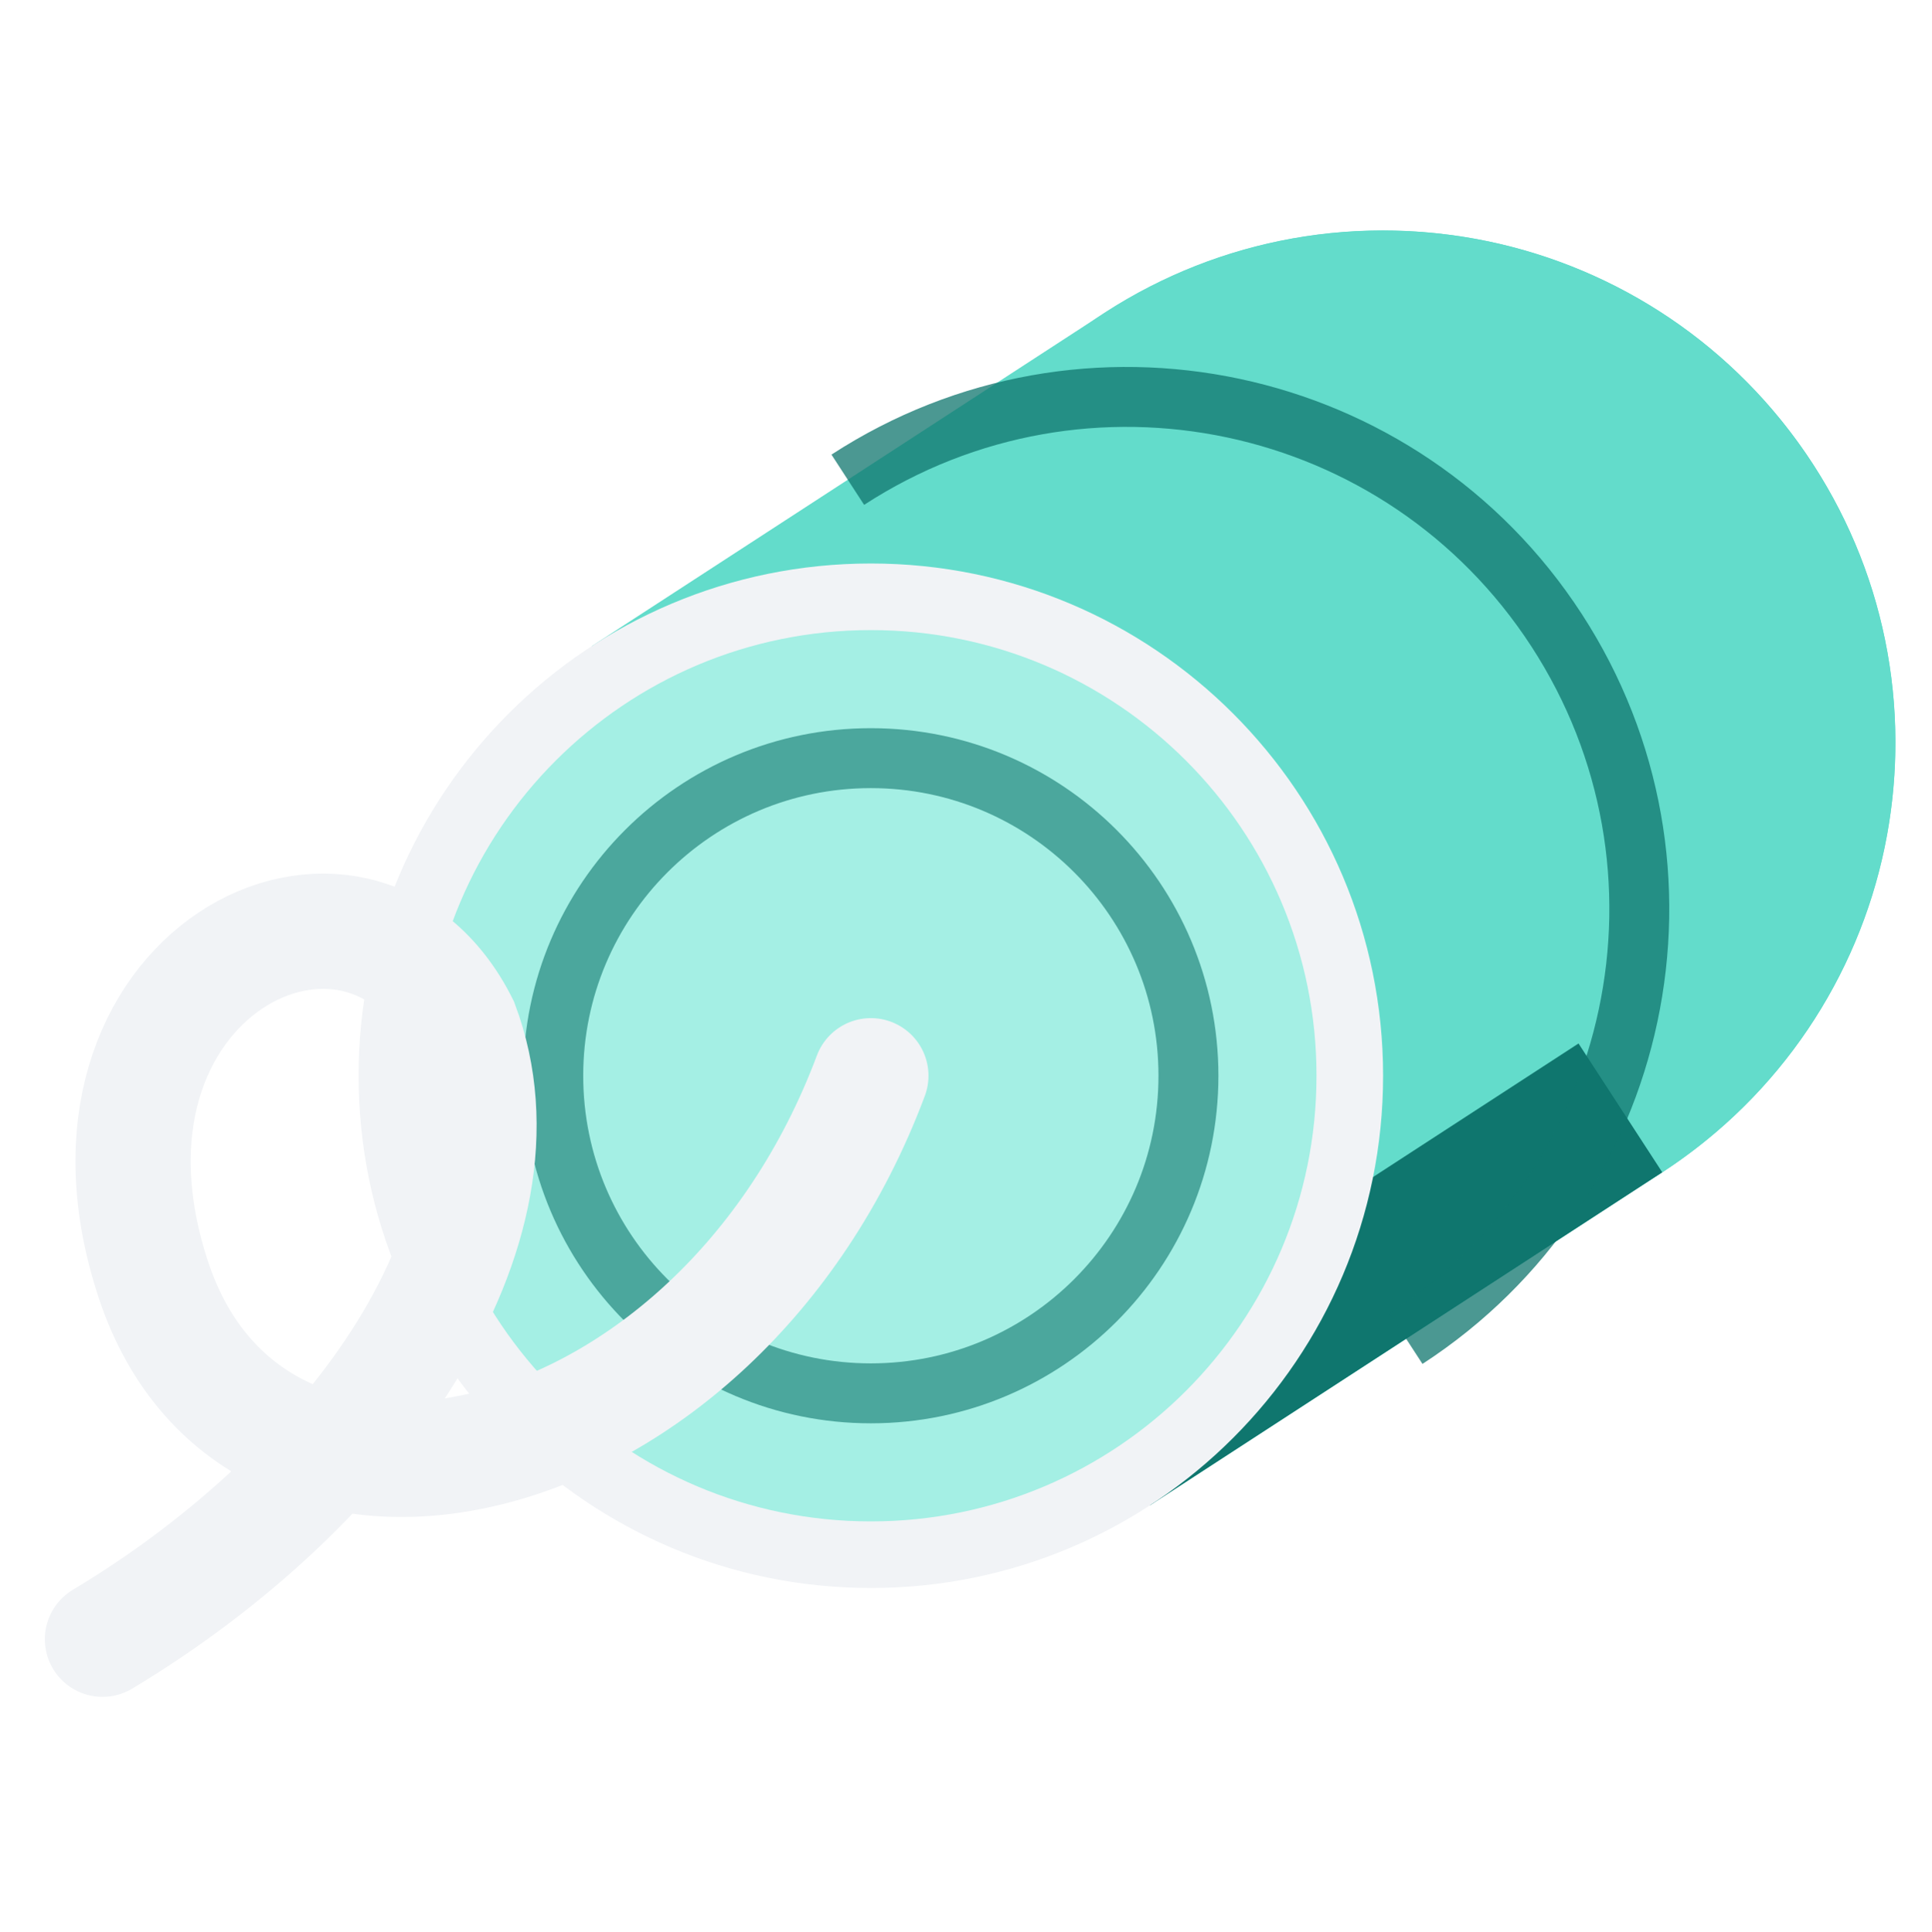
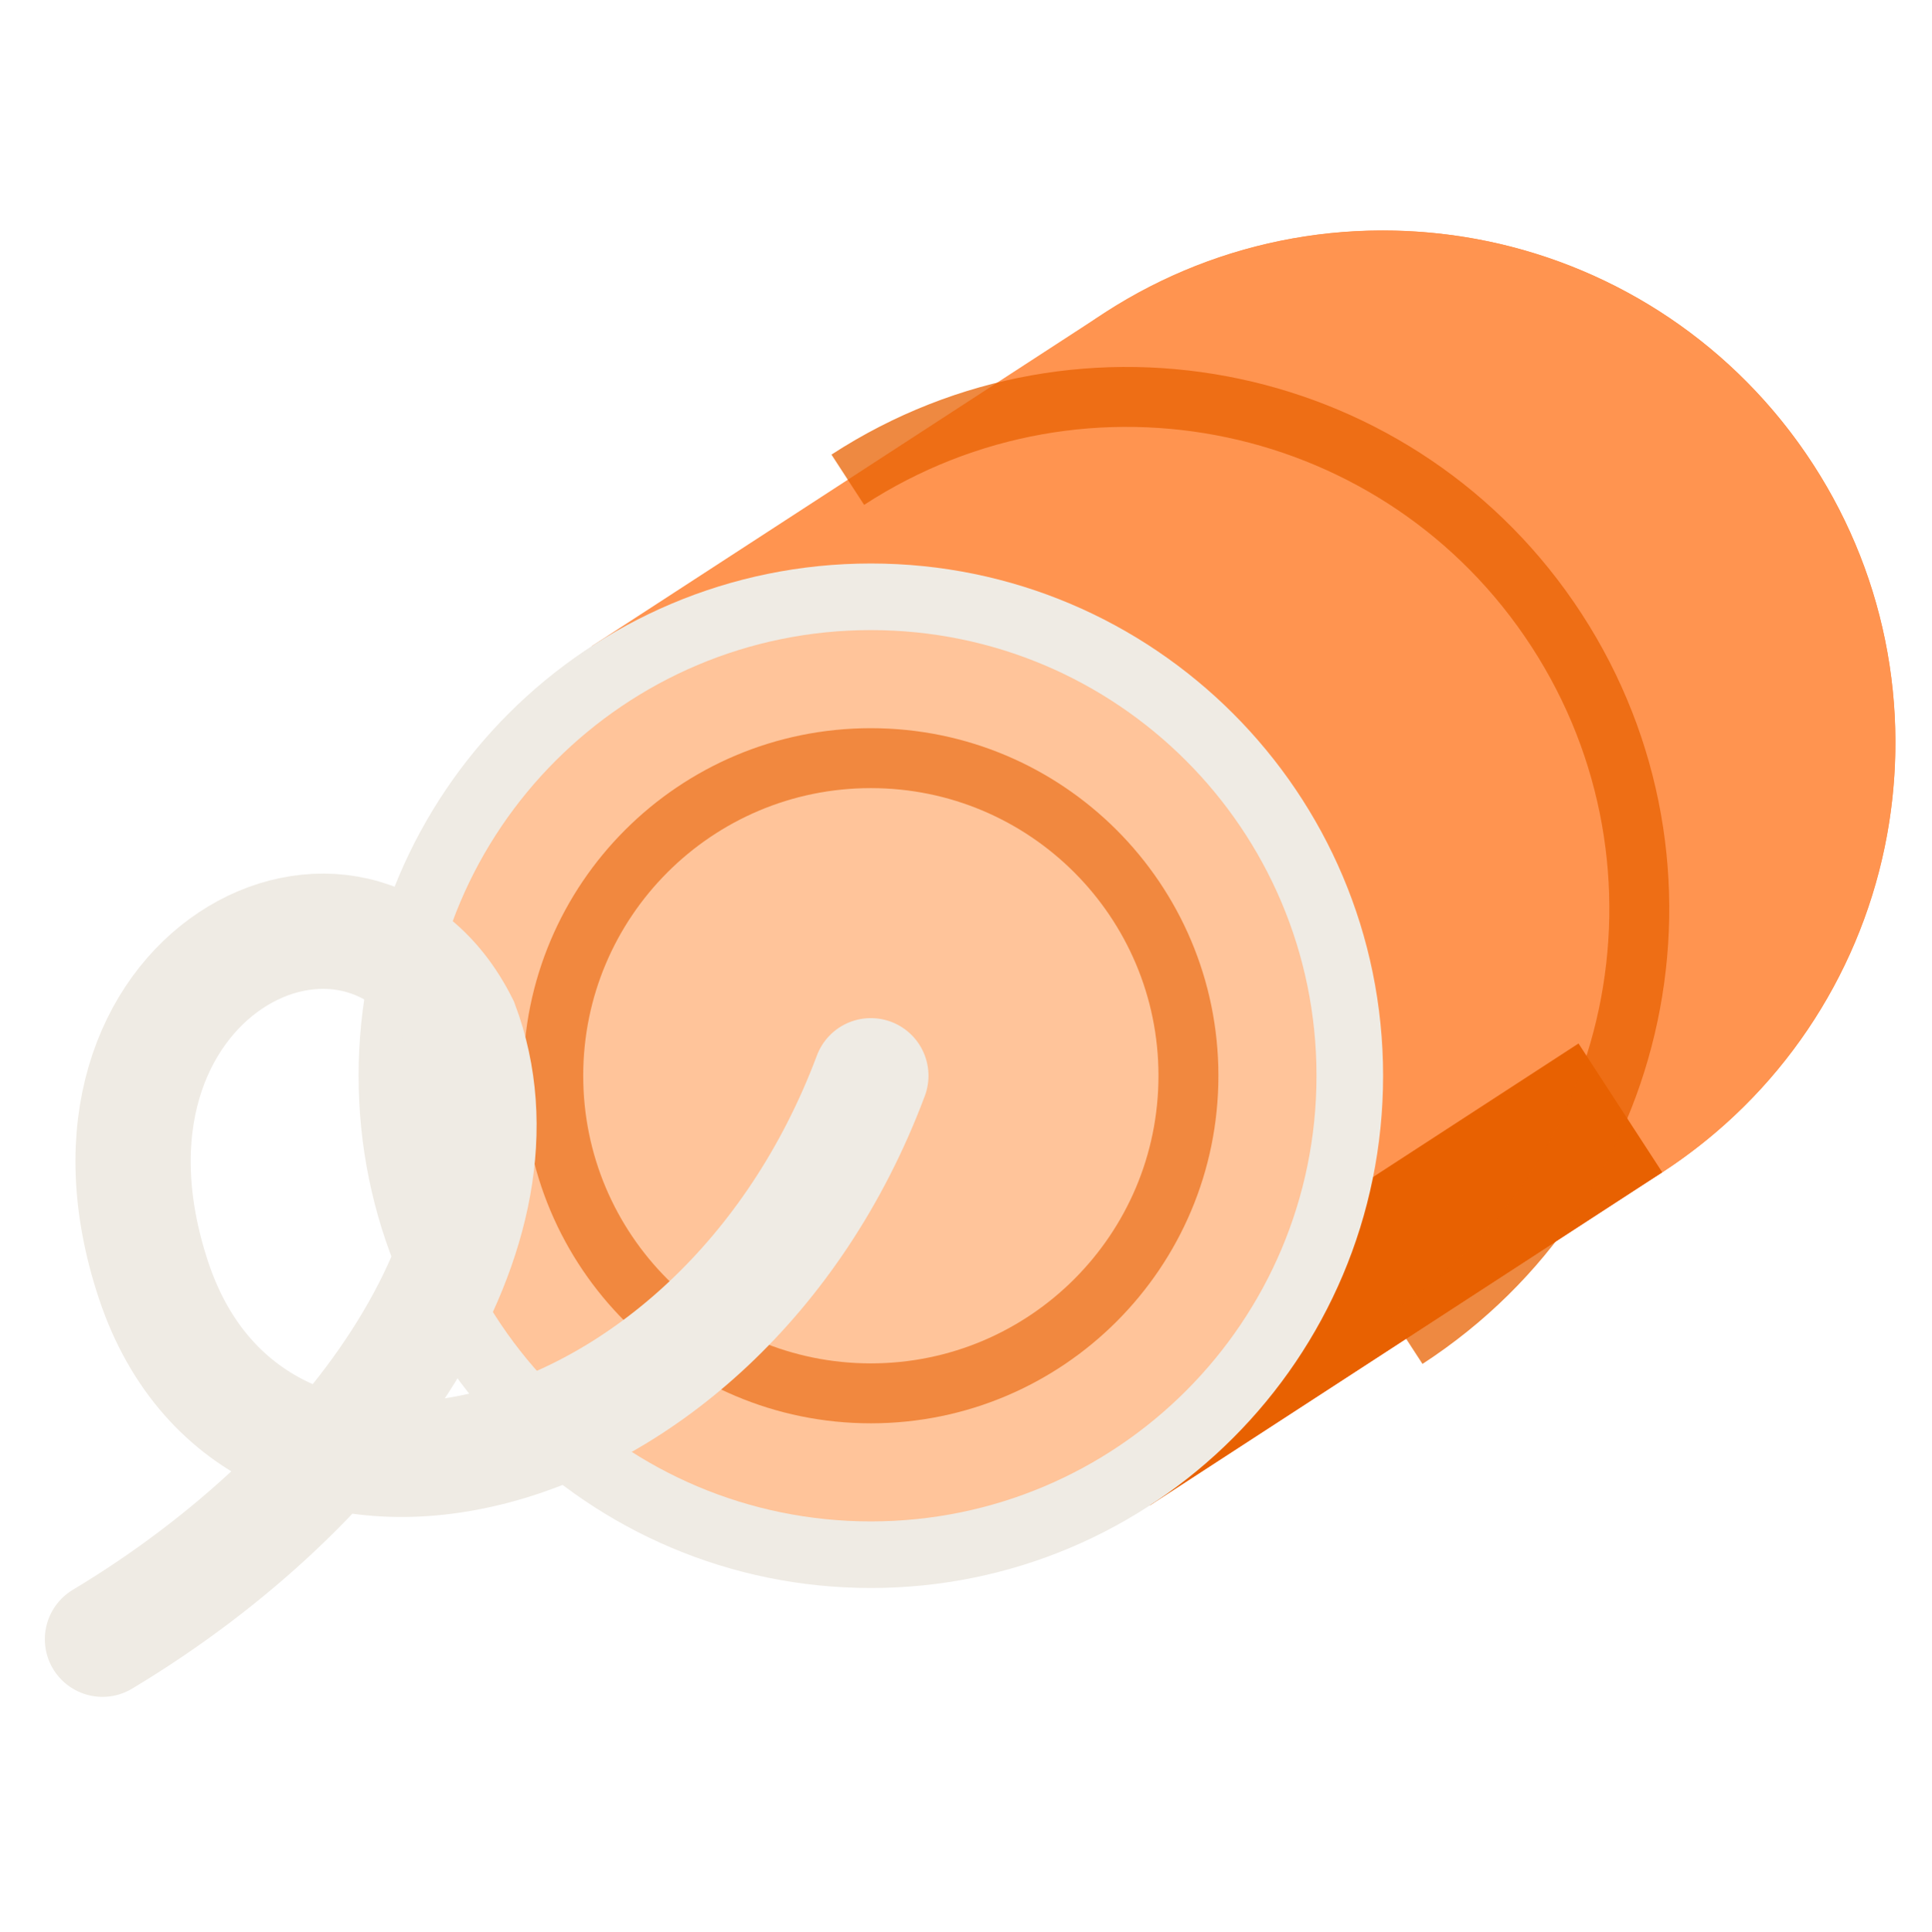
<svg xmlns="http://www.w3.org/2000/svg" viewBox="16.0 8.0 75.4 75.4">
-   <circle cx="70" cy="37" r="20" fill="#63dccb" />
-   <path d="M60.90 66.77 L80.90 53.77 A20 20 0 0 0 59.10 20.23 L39.10 33.23 Z" fill="#63dccb" />
-   <path d="M60.90 66.77 L80.90 53.77 L77.63 48.74 L57.63 61.74 Z" fill="#0f766e" />
-   <path d="M70.90 60.27 A20 20 0 0 0 49.10 26.73" fill="none" stroke="#0f766e" stroke-width="2.34" opacity=".75" />
-   <circle cx="50" cy="50" r="20" fill="#f1f3f6" />
-   <circle cx="50" cy="50" r="17.4" fill="#a4efe4" />
-   <circle cx="50" cy="50" r="12.4" fill="none" stroke="#0f766e" stroke-width="2.34" opacity=".6" />
-   <circle cx="50" cy="50" r="2.2" fill="#11161c" />
-   <path d="M50 50 C44 66 26 70 22 58 C18 46 30 40 34 48 C37 56 30 66 20 72" fill="none" stroke="#f1f3f6" stroke-width="4.5" stroke-linecap="round" />
+   <circle cx="70" cy="37" r="20" fill="#ff9450" />
+   <path d="M60.90 66.77 L80.90 53.77 A20 20 0 0 0 59.10 20.23 L39.10 33.23 Z" fill="#ff9450" />
+   <path d="M60.90 66.77 L80.90 53.77 L77.63 48.74 L57.63 61.74 Z" fill="#e86101" />
+   <path d="M70.90 60.27 A20 20 0 0 0 49.10 26.73" fill="none" stroke="#e86101" stroke-width="2.34" opacity=".75" />
+   <circle cx="50" cy="50" r="20" fill="#efebe4" />
+   <circle cx="50" cy="50" r="17.4" fill="#ffc49a" />
+   <circle cx="50" cy="50" r="12.4" fill="none" stroke="#e86101" stroke-width="2.34" opacity=".6" />
+   <circle cx="50" cy="50" r="2.2" fill="#0f0e0c" />
+   <path d="M50 50 C44 66 26 70 22 58 C18 46 30 40 34 48 C37 56 30 66 20 72" fill="none" stroke="#efebe4" stroke-width="4.5" stroke-linecap="round" />
</svg>
